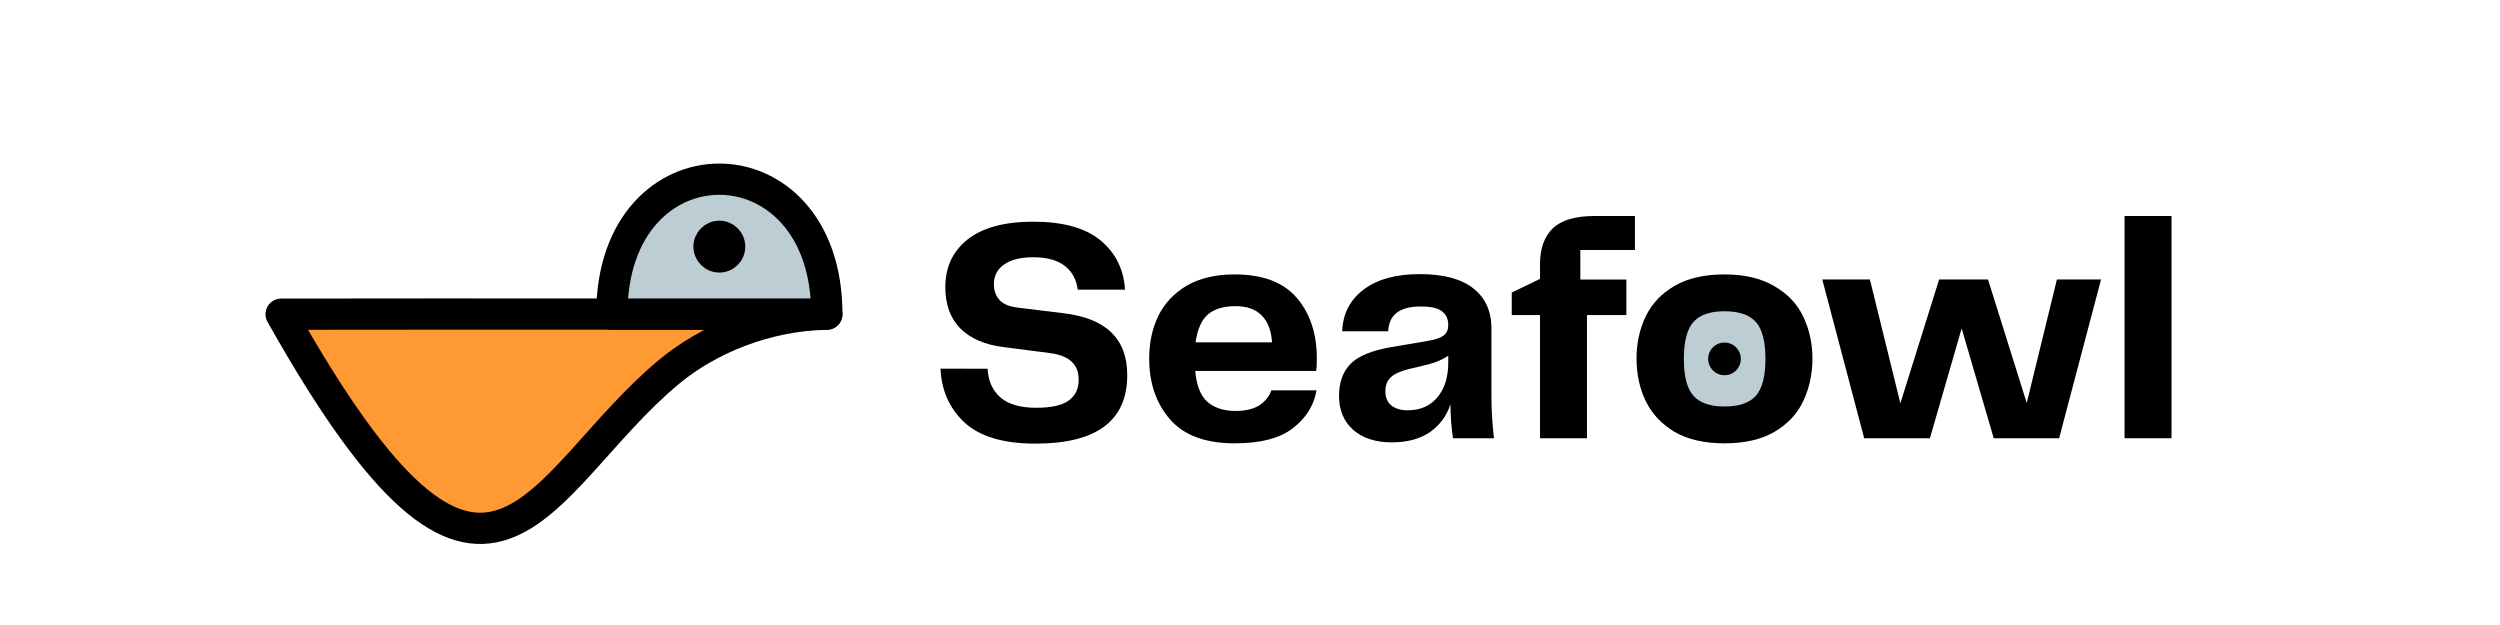
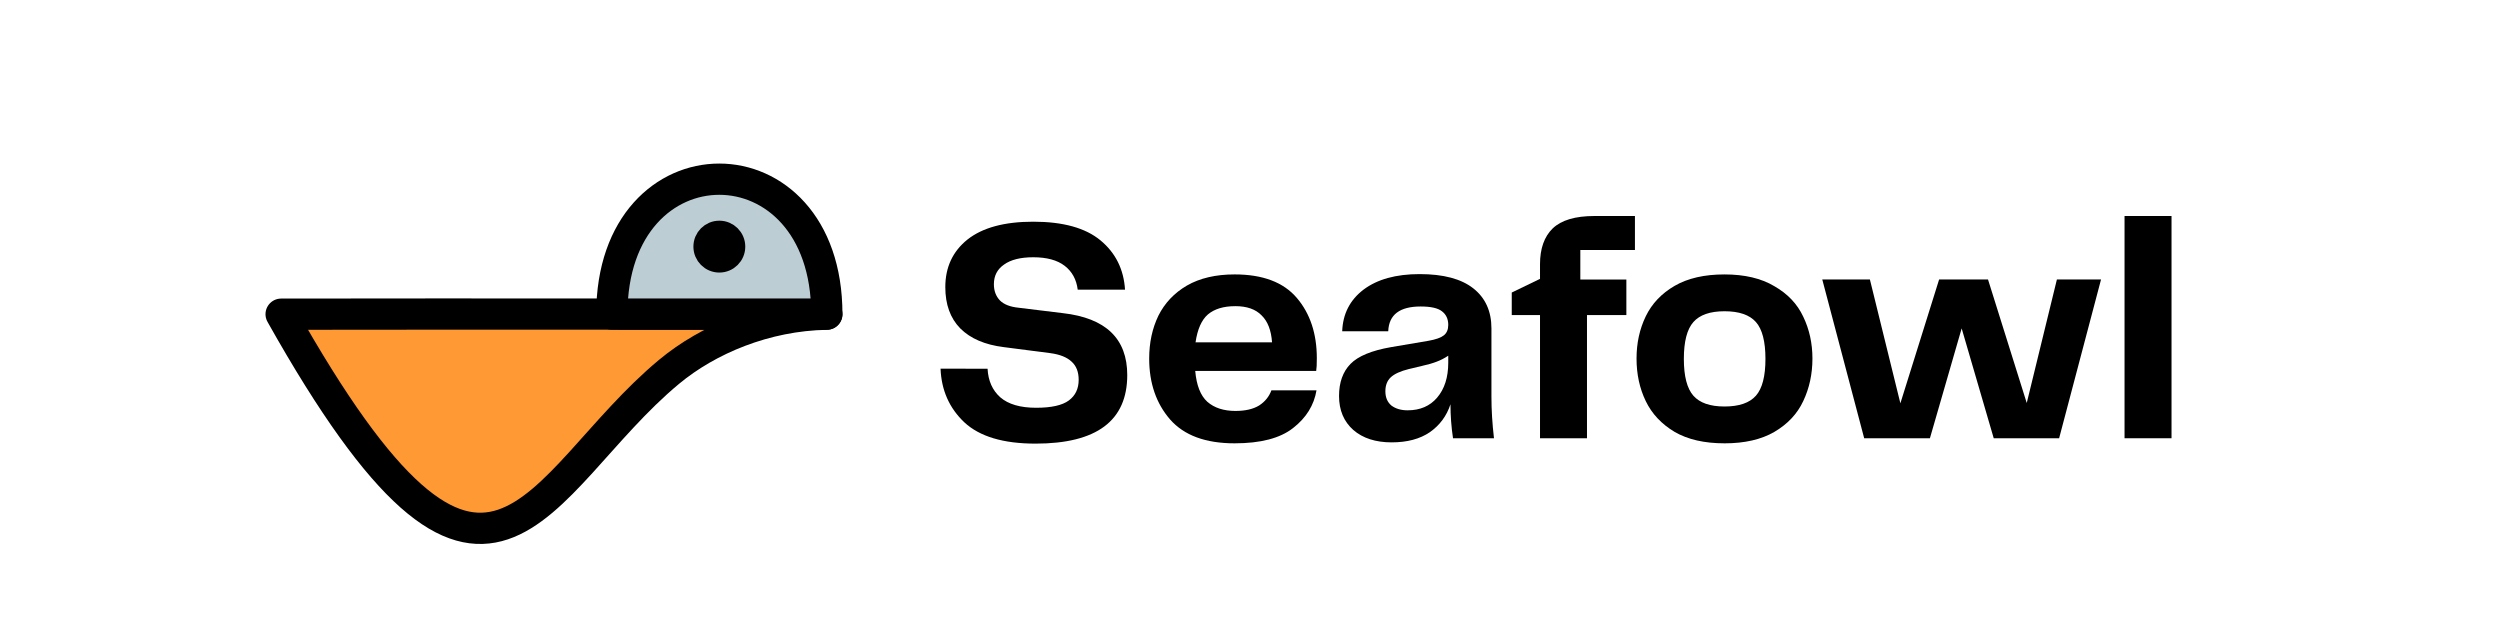
<svg xmlns="http://www.w3.org/2000/svg" id="svg8" version="1.1" viewBox="0 0 200 50" height="5cm" width="20cm">
  <defs id="defs2" />
  <g id="layer1">
    <path id="path1421" d="m 22.49,25.135 c 16.724,29.779 20.262,13.555 31.041,4.606 3.105,-2.578 7.69,-4.522 12.616,-4.606 0,0 -31.73,-0.024 -43.656,0 z" style="fill:#ff9933;fill-opacity:1;stroke:#000000;stroke-width:2.5;stroke-linecap:butt;stroke-linejoin:round;stroke-miterlimit:4;stroke-dasharray:none;stroke-opacity:1" />
    <path id="path1447" d="m 66.146,25.127 c 0,-14.379 -17.198,-14.4 -17.198,0 z" style="fill:#bdcdd4;fill-opacity:1;stroke:#000000;stroke-width:2.5;stroke-linecap:butt;stroke-linejoin:round;stroke-miterlimit:4;stroke-dasharray:none;stroke-opacity:1" />
    <circle r="1.264" cy="19.73" cx="57.547" id="path1443" style="fill:#000000;fill-opacity:1;stroke:#000000;stroke-width:1.622;stroke-linejoin:round;stroke-miterlimit:4;stroke-dasharray:none;stroke-opacity:1;paint-order:normal" />
    <text xml:space="preserve" style="font-size:10.583px;line-height:1.05;font-family:'Cambria Math';-inkscape-font-specification:'Cambria Math';text-align:center;letter-spacing:0px;word-spacing:0px;text-anchor:middle;stroke-width:0.265" x="75.217" y="23.529" id="text845">
      <tspan id="tspan843" x="75.217" y="23.529" style="stroke-width:0.265" />
    </text>
    <g aria-label="Seafowl" id="text846" style="font-weight:bold;font-size:19.756px;line-height:1.05;font-family:Telegraf;-inkscape-font-specification:'Telegraf Bold';letter-spacing:0px;word-spacing:0px;stroke-width:0.265">
      <path d="m 79.005,29.497 q 0.076,1.448 1.016,2.286 0.965,0.838 2.87,0.838 1.829,0 2.616,-0.584 0.787,-0.584 0.787,-1.651 0,-0.94 -0.559,-1.448 -0.559,-0.533 -1.702,-0.686 l -3.734,-0.483 q -2.261,-0.279 -3.48,-1.499 -1.194,-1.219 -1.194,-3.302 0,-2.388 1.778,-3.81 1.803,-1.422 5.258,-1.422 3.581,0 5.385,1.499 1.803,1.499 1.956,3.937 h -3.785 q -0.152,-1.219 -1.041,-1.905 -0.889,-0.686 -2.515,-0.686 -1.524,0 -2.337,0.584 -0.813,0.559 -0.813,1.575 0,0.787 0.483,1.295 0.483,0.483 1.499,0.584 l 3.531,0.432 q 5.156,0.584 5.156,4.953 0,5.486 -7.341,5.486 -3.861,0 -5.69,-1.702 -1.803,-1.702 -1.905,-4.293 z" style="font-size:25.4px" id="path277" />
      <path d="m 98.843,32.875 q 1.168,0 1.88,-0.432 0.711,-0.457 0.991,-1.219 h 3.607 q -0.305,1.803 -1.88,3.023 -1.549,1.219 -4.674,1.219 -3.48,0 -5.156,-1.905 -1.676,-1.93 -1.676,-4.877 0,-1.905 0.737,-3.429 0.762,-1.524 2.286,-2.413 1.549,-0.889 3.81,-0.889 3.378,0 4.978,1.88 1.6,1.88 1.6,4.826 0,0.737 -0.051,1.016 h -9.677 q 0.152,1.727 0.965,2.464 0.838,0.737 2.261,0.737 z m -0.025,-8.382 q -1.397,0 -2.184,0.66 -0.762,0.66 -0.991,2.235 h 6.121 q -0.102,-1.448 -0.838,-2.159 -0.711,-0.737 -2.108,-0.737 z" style="font-size:25.4px" id="path279" />
      <path d="m 111.339,35.39 q -1.93,0 -3.073,-0.991 -1.143,-1.016 -1.143,-2.718 0,-1.626 0.914,-2.565 0.914,-0.94 3.251,-1.346 l 2.997,-0.508 q 0.864,-0.152 1.219,-0.432 0.356,-0.279 0.356,-0.838 0,-0.711 -0.508,-1.092 -0.483,-0.381 -1.702,-0.381 -2.515,0 -2.591,1.981 h -3.683 q 0.076,-2.083 1.702,-3.327 1.651,-1.245 4.496,-1.245 2.845,0 4.293,1.143 1.448,1.143 1.448,3.2 v 5.486 q 0,1.549 0.203,3.302 h -3.277 q -0.203,-1.346 -0.203,-2.718 -0.457,1.397 -1.651,2.235 -1.194,0.813 -3.048,0.813 z m 1.27,-2.565 q 1.499,0 2.362,-1.016 0.889,-1.041 0.889,-2.794 v -0.559 q -0.457,0.305 -0.94,0.483 -0.457,0.178 -1.143,0.33 l -1.067,0.254 q -1.016,0.254 -1.448,0.66 -0.432,0.406 -0.432,1.118 0,0.737 0.483,1.143 0.508,0.381 1.295,0.381 z" style="font-size:25.4px" id="path281" />
      <path d="m 123.201,35.06 v -9.855 h -2.261 v -1.803 l 2.261,-1.092 v -1.168 q 0,-1.88 1.016,-2.87 1.041,-0.991 3.327,-0.991 h 3.251 v 2.718 h -4.369 v 2.362 h 3.683 v 2.845 h -3.15 v 9.855 z" style="font-size:25.4px" id="path283" />
-       <ellipse style="fill:#bdcdd4;fill-opacity:1;stroke-width:0;stroke-dasharray:none" id="path4749" cx="137.823" cy="28.697" rx="4.457" ry="4.359" />
      <path d="m 137.959,35.466 q -2.413,0 -3.988,-0.914 -1.575,-0.94 -2.311,-2.464 -0.737,-1.524 -0.737,-3.404 0,-1.854 0.737,-3.378 0.737,-1.524 2.311,-2.438 1.575,-0.914 3.988,-0.914 2.413,0 3.988,0.94 1.6,0.914 2.311,2.438 0.737,1.524 0.737,3.353 0,1.854 -0.737,3.404 -0.711,1.524 -2.311,2.464 -1.575,0.914 -3.988,0.914 z m -3.251,-6.756 q 0,2.083 0.762,2.946 0.762,0.864 2.489,0.864 1.753,0 2.515,-0.864 0.762,-0.864 0.762,-2.946 0,-2.083 -0.762,-2.946 -0.762,-0.864 -2.515,-0.864 -1.727,0 -2.489,0.864 -0.762,0.864 -0.762,2.946 z" style="font-size:25.4px" id="path285" class="UnoptimicedTransforms" />
      <path d="m 162.139,32.24 2.413,-9.881 h 3.531 l -3.353,12.7 h -5.232 l -2.565,-8.788 -2.54,8.788 h -5.258 l -3.353,-12.7 h 3.81 l 2.438,9.906 3.099,-9.906 h 3.912 z" style="font-size:25.4px" id="path287" />
      <path d="m 173.722,35.06 h -3.759 v -17.78 h 3.759 z" style="font-size:25.4px" id="path289" />
    </g>
-     <circle style="fill:#000000;fill-opacity:1;stroke:#000000;stroke-width:1.024;stroke-linejoin:round;stroke-miterlimit:4;stroke-dasharray:none;stroke-opacity:1;paint-order:normal" id="path1443-3" cx="137.959" cy="28.71" r="0.798" class="UnoptimicedTransforms" />
  </g>
</svg>
